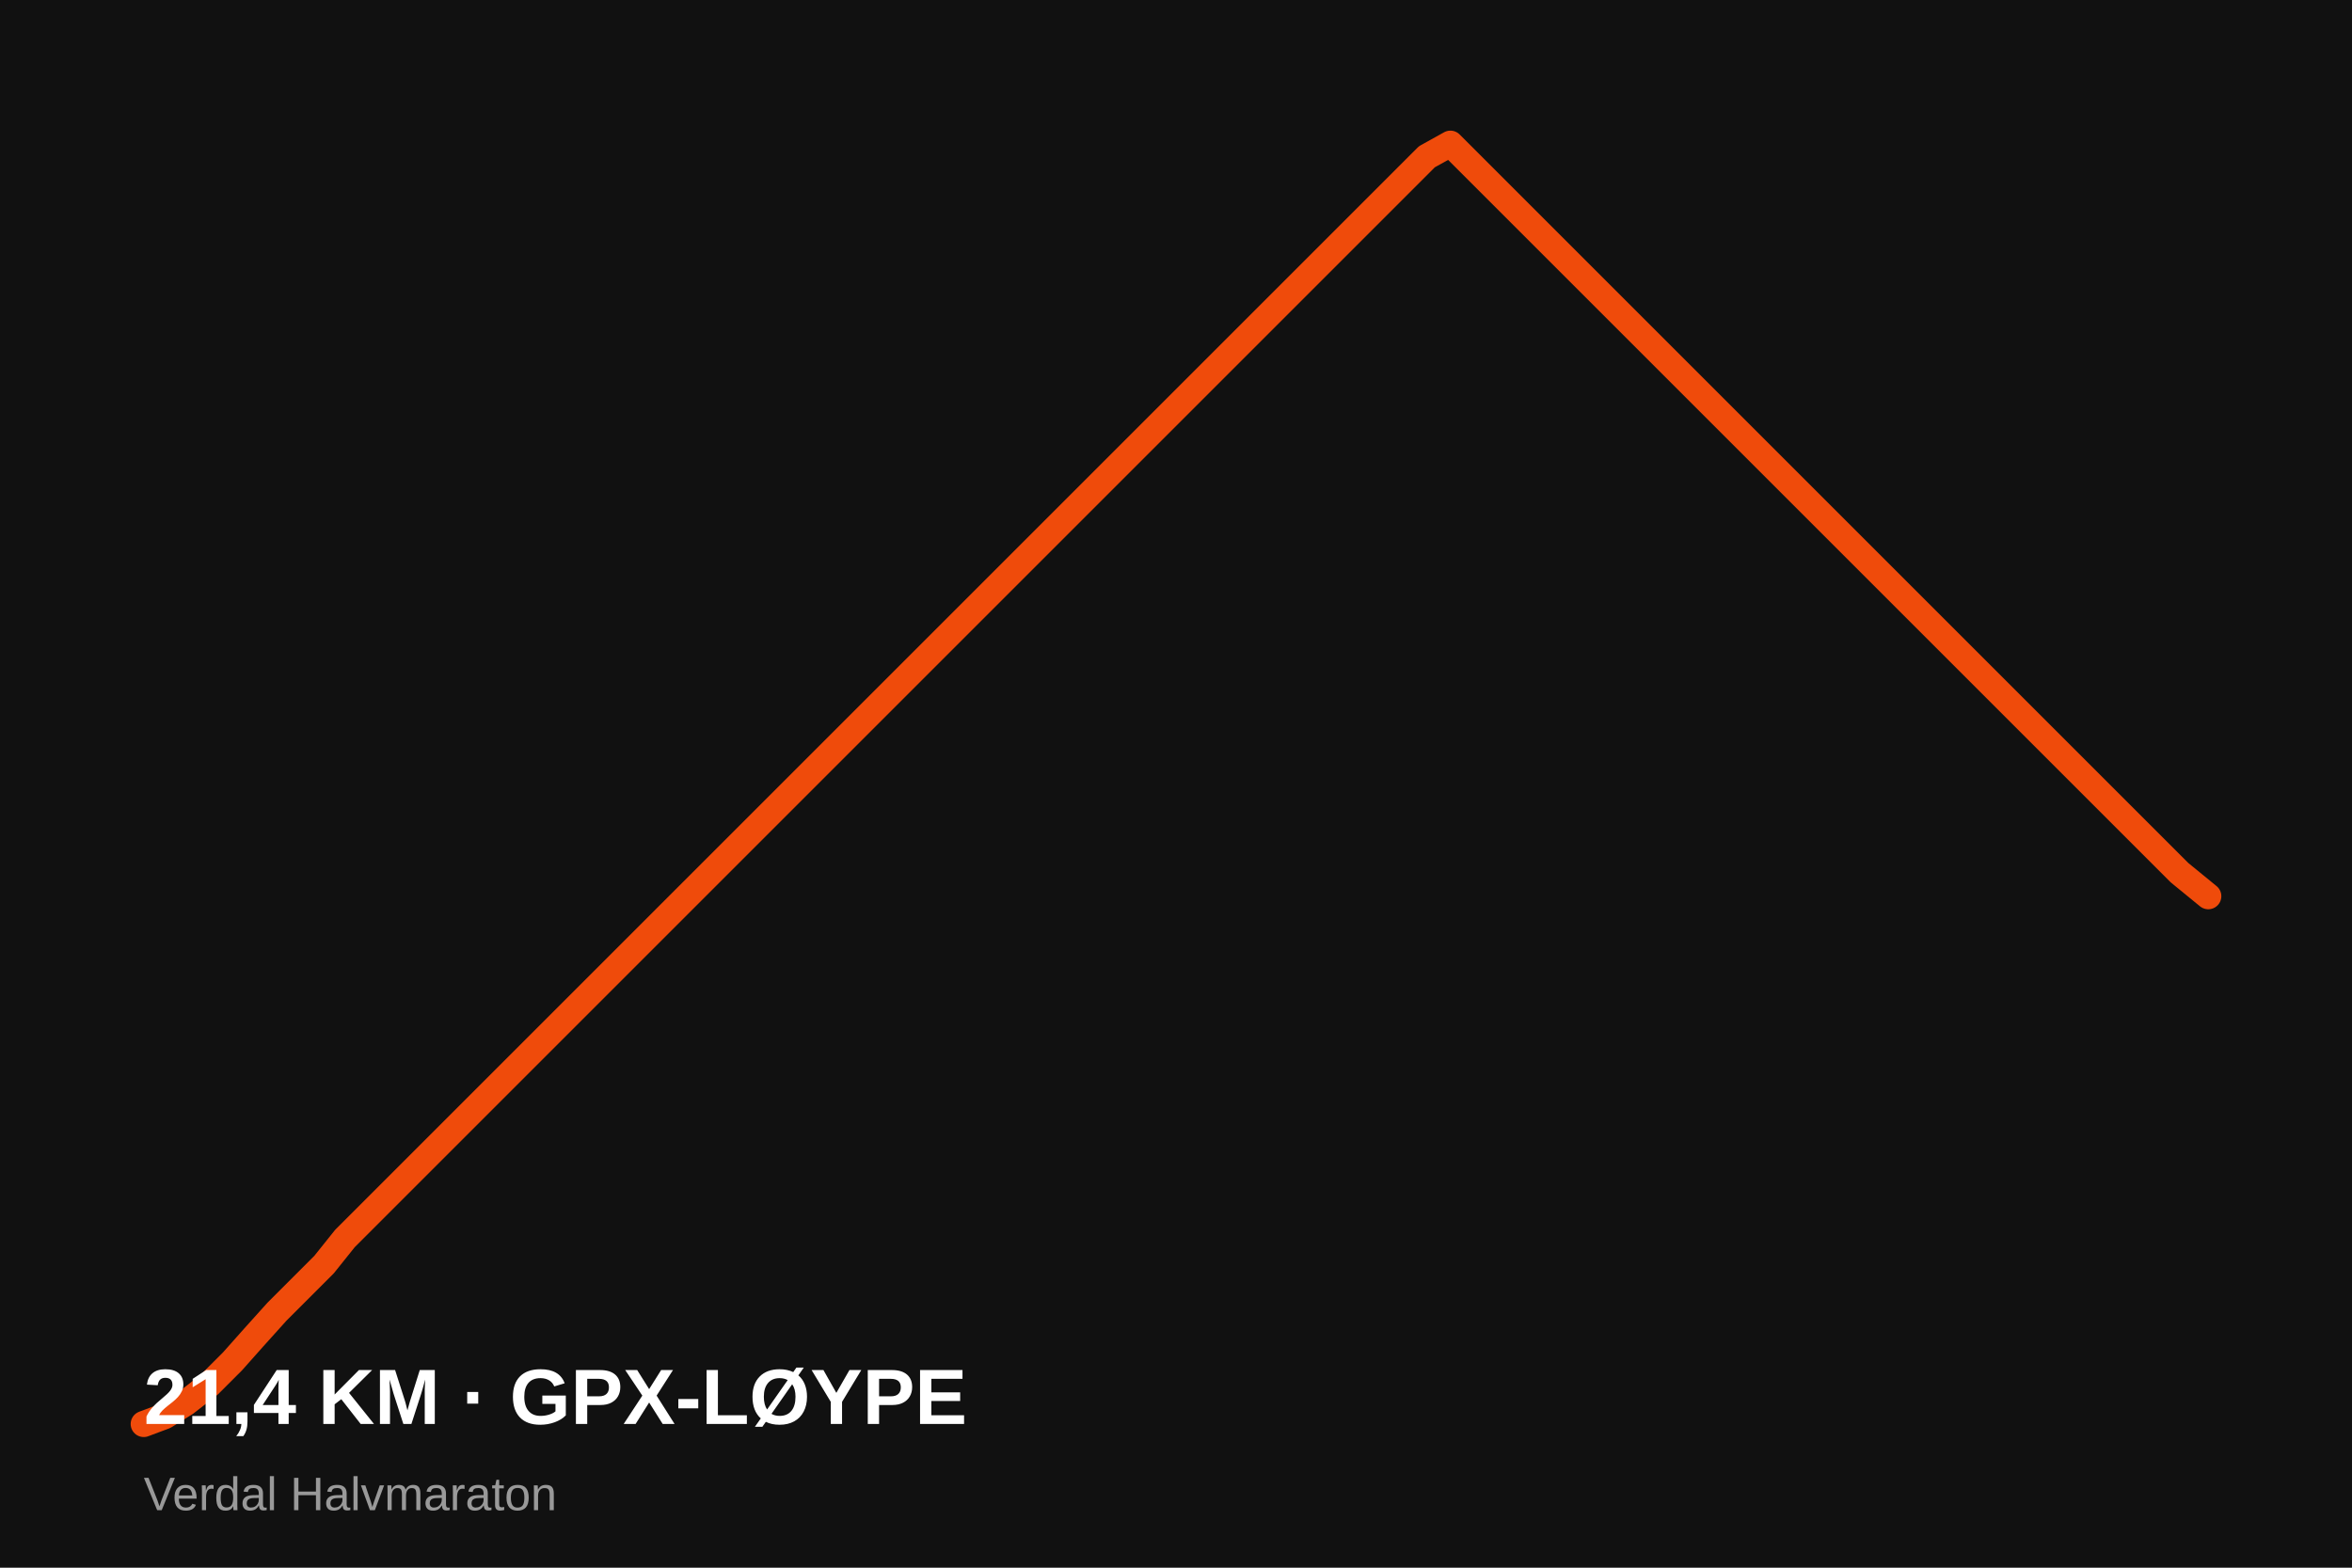
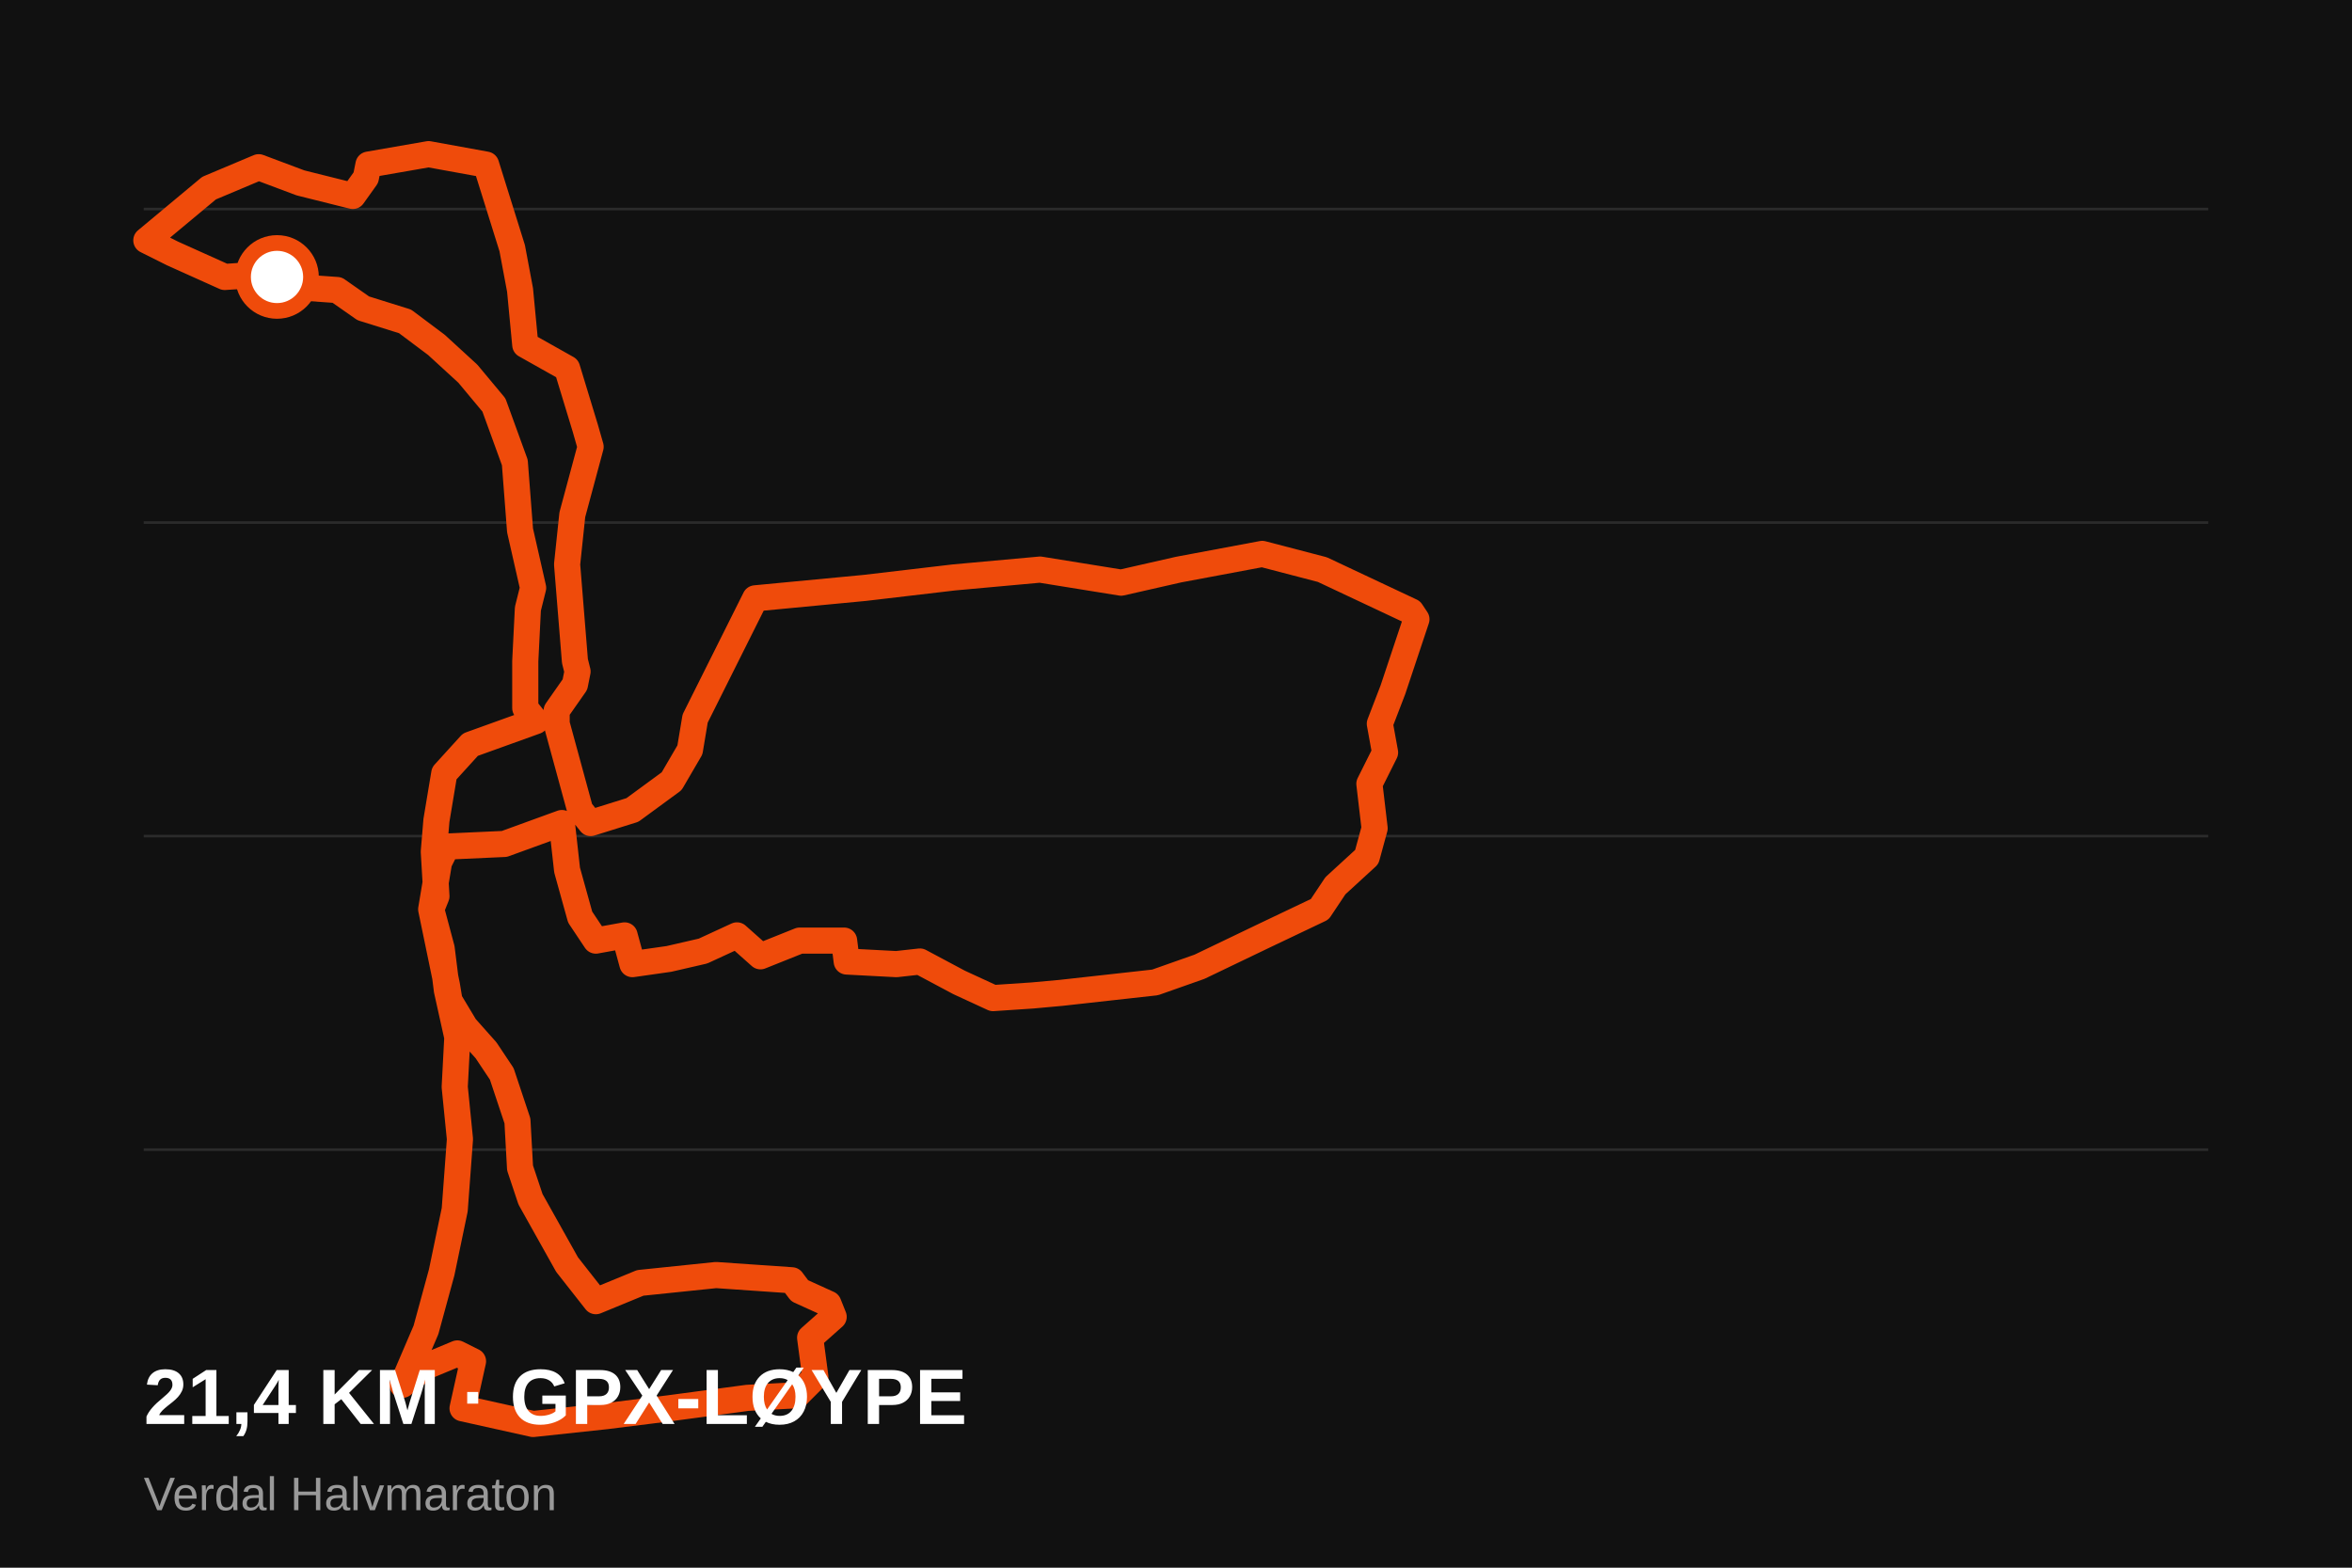
<svg xmlns="http://www.w3.org/2000/svg" viewBox="0 0 900 600">
  <rect width="900" height="600" fill="#111" />
-   <polyline points="55,545 63,542 71,537 80,530 89,521 97,512 106,502 115,493 124,484 132,474 141,465 150,456 159,447 168,438 177,429 186,420 195,411 204,402 213,393 222,384 231,375 240,366 249,357 258,348 267,339 276,330 285,321 294,312 303,303 312,294 321,285 330,276 339,267 348,258 357,249 366,240 375,231 384,222 393,213 402,204 411,195 420,186 429,177 438,168 447,159 456,150 465,141 474,132 483,123 492,114 501,105 510,96 519,87 528,78 537,69 546,60 555,55 564,64 573,73 582,82 591,91 600,100 609,109 618,118 627,127 636,136 645,145 654,154 663,163 672,172 681,181 690,190 699,199 708,208 717,217 726,226 735,235 744,244 753,253 762,262 771,271 780,280 789,289 798,298 807,307 816,316 825,325 834,334 845,343" fill="none" stroke="#ef4b0b" stroke-width="10" stroke-linecap="round" stroke-linejoin="round" />
-   <text x="55" y="545" fill="#fff" font-family="Arial,sans-serif" font-size="30" font-weight="700">21,4 KM · GPX-LØYPE</text>
-   <text x="55" y="578" fill="#999" font-family="Arial,sans-serif" font-size="18">Verdal Halvmaraton</text>
+   <path d="M55 80H845M55 200H845M55 320H845M55 440H845" stroke="#2b2b2b" />
+   <polyline points="106,106 115,110 129,111 139,118 155,123 167,132 179,143 189,155 197,177 199,203 204,225 202,233 201,253 201,271 205,276 180,285 170,296 167,314 166,326 167,343 165,348 169,363 171,379 175,397 174,416 176,436 174,463 169,487 163,509 154,530 163,523 175,518 181,521 177,539 204,545 232,542 256,539 286,535 305,534 312,527 310,512 319,504 317,499 306,494 303,490 274,488 245,491 228,498 217,484 203,459 199,447 198,429 192,411 186,402 178,393 172,383 171,377 165,348 168,330 171,324 193,323 215,315 217,333 222,351 228,360 239,358 242,369 256,367 269,364 282,358 291,366 306,360 323,360 324,368 343,369 352,368 367,376 380,382 395,381 406,380 442,376 459,370 484,358 505,348 511,339 523,328 526,317 524,300 530,288 528,277 533,264 542,237 540,234 506,218 483,212 451,218 429,223 398,218 365,221 331,225 289,229 278,251 266,275 264,287 257,299 242,310 226,315 222,310 213,277 213,272 220,262 221,257 220,253 217,216 219,197 226,171 224,164 217,141 201,132 199,111 196,95 186,63 164,59 141,63 140,68 135,75 115,70 99,64 80,72 56,92 66,97 86,106 101,105" fill="none" stroke="#ef4b0b" stroke-width="10" stroke-linecap="round" stroke-linejoin="round" />
+   <circle cx="106" cy="106" r="13" fill="#fff" stroke="#ef4b0b" stroke-width="6" />
+   <text x="55" y="545" fill="#fff" font-family="Arial" font-size="30" font-weight="700">21,4 KM · GPX-LØYPE</text>
+   <text x="55" y="578" fill="#999" font-family="Arial" font-size="18">Verdal Halvmaraton</text>
</svg>
